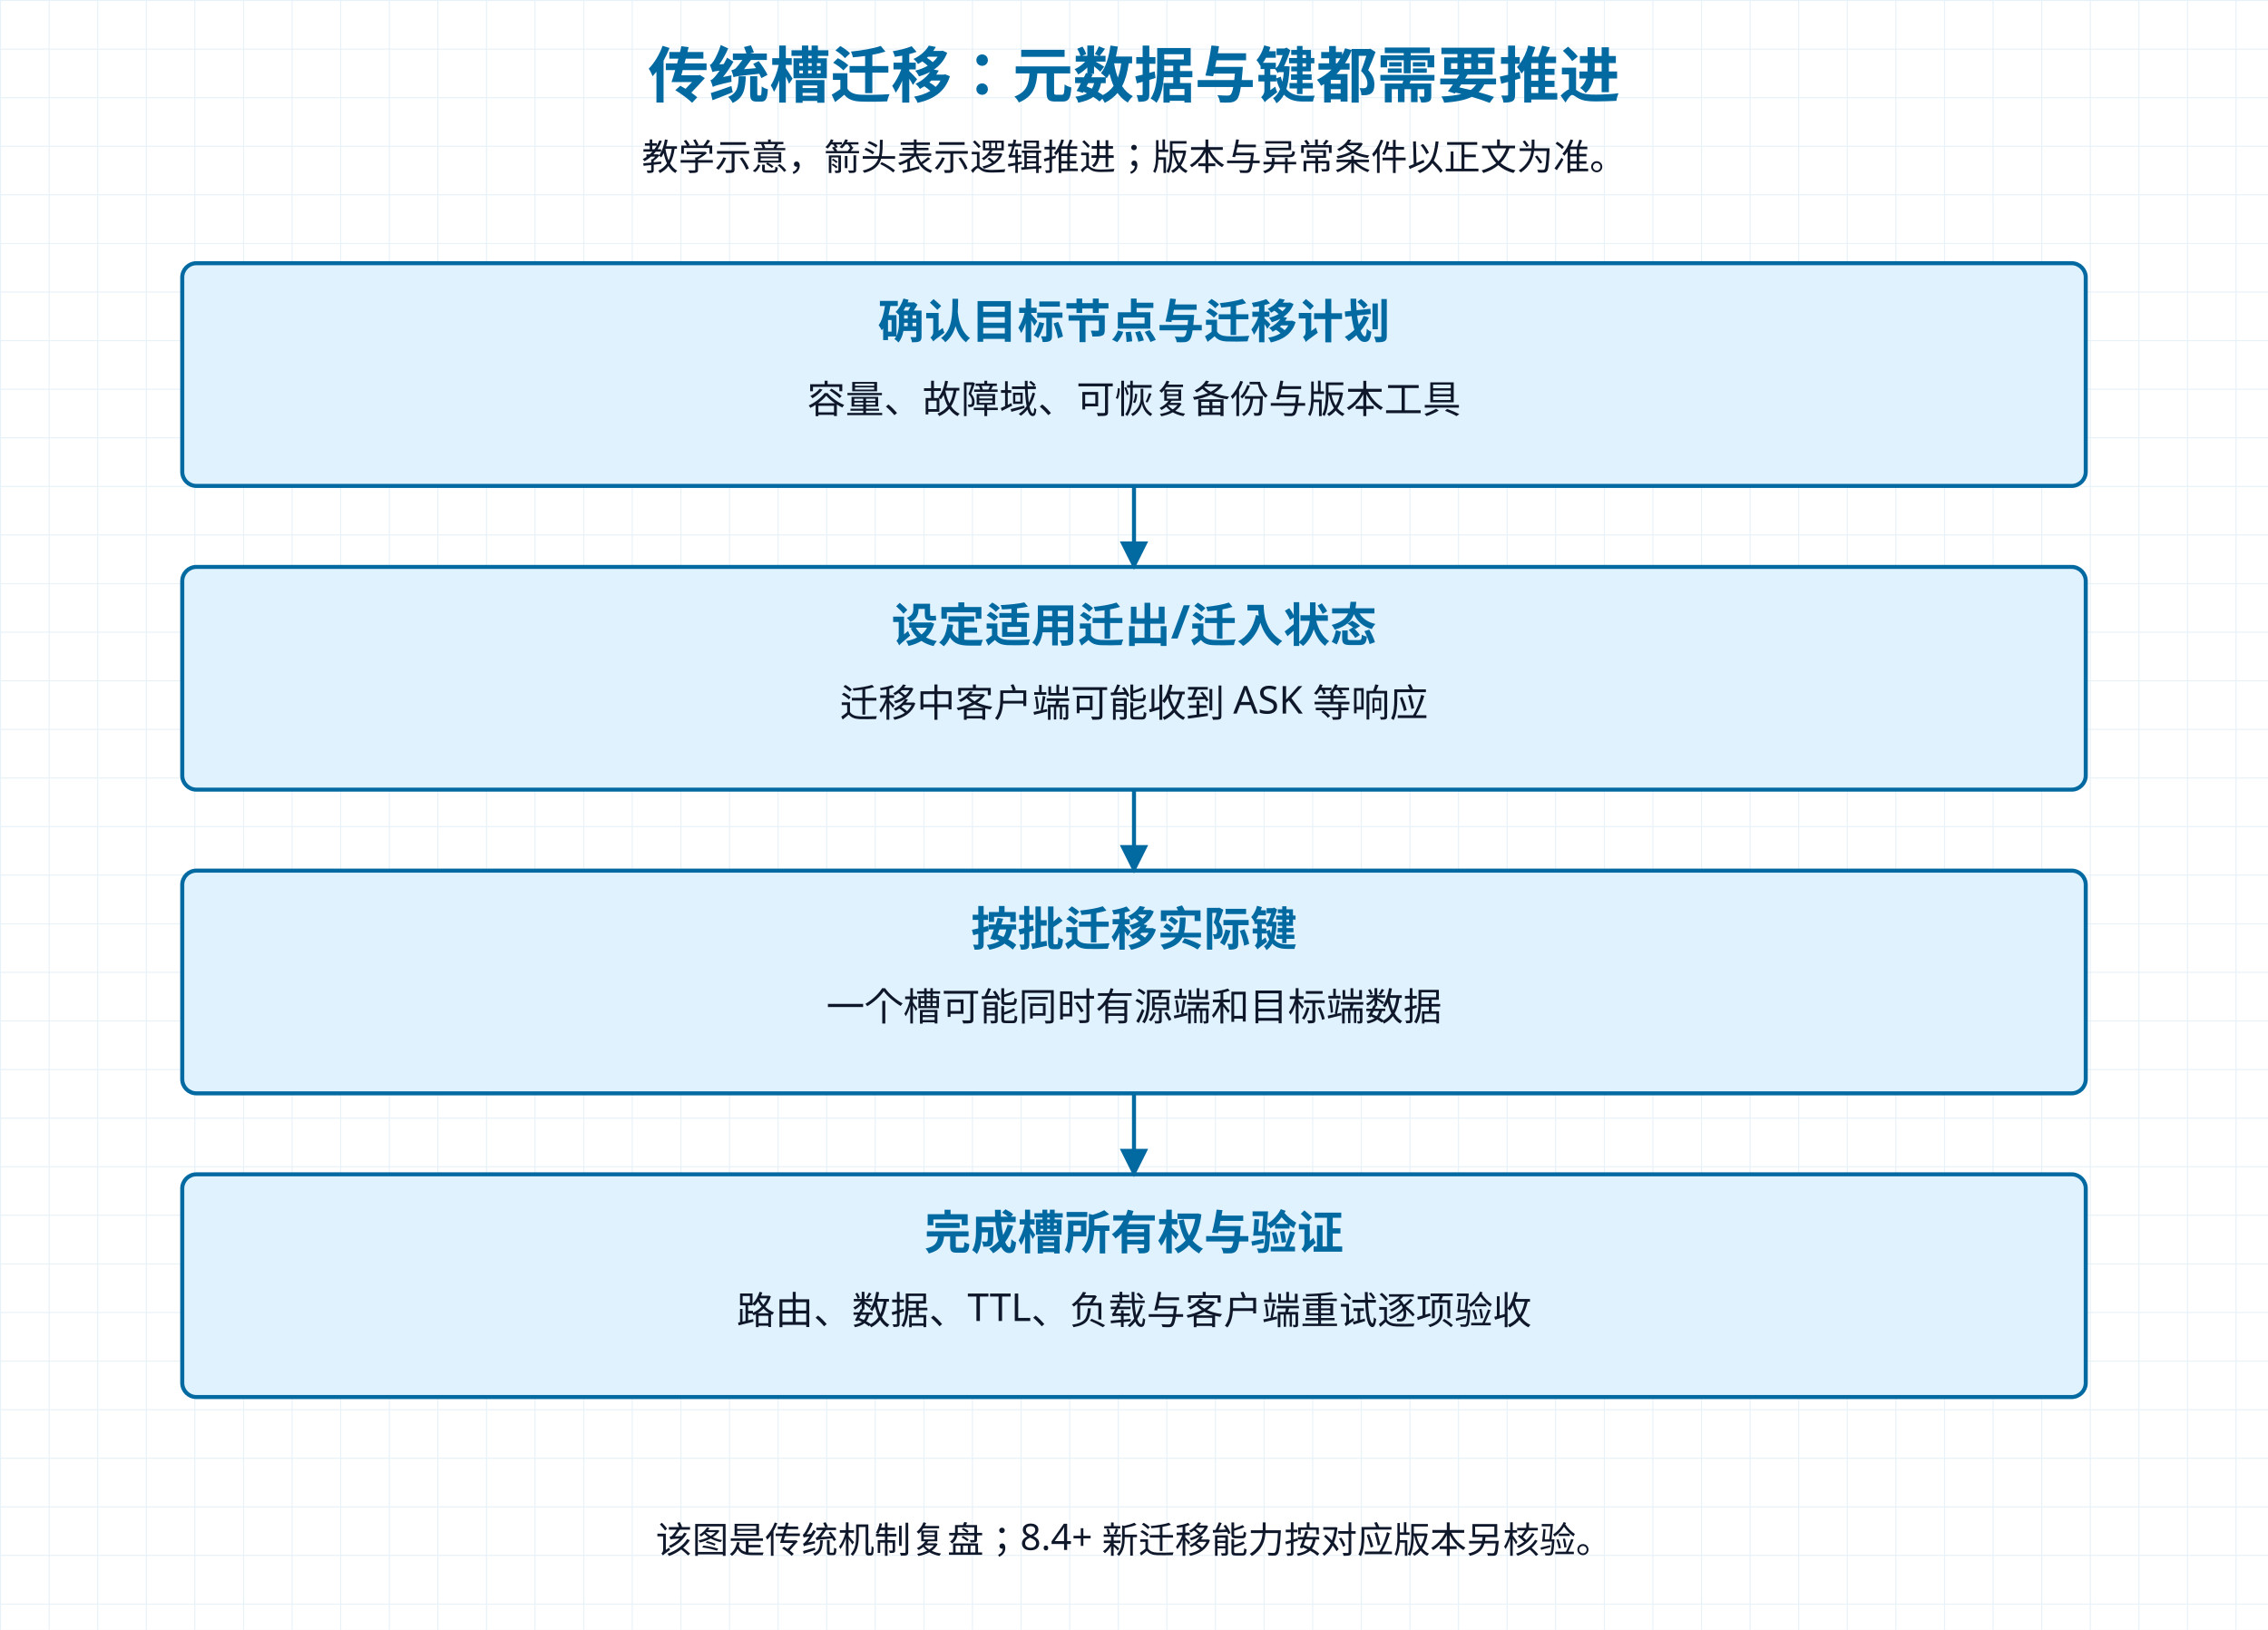
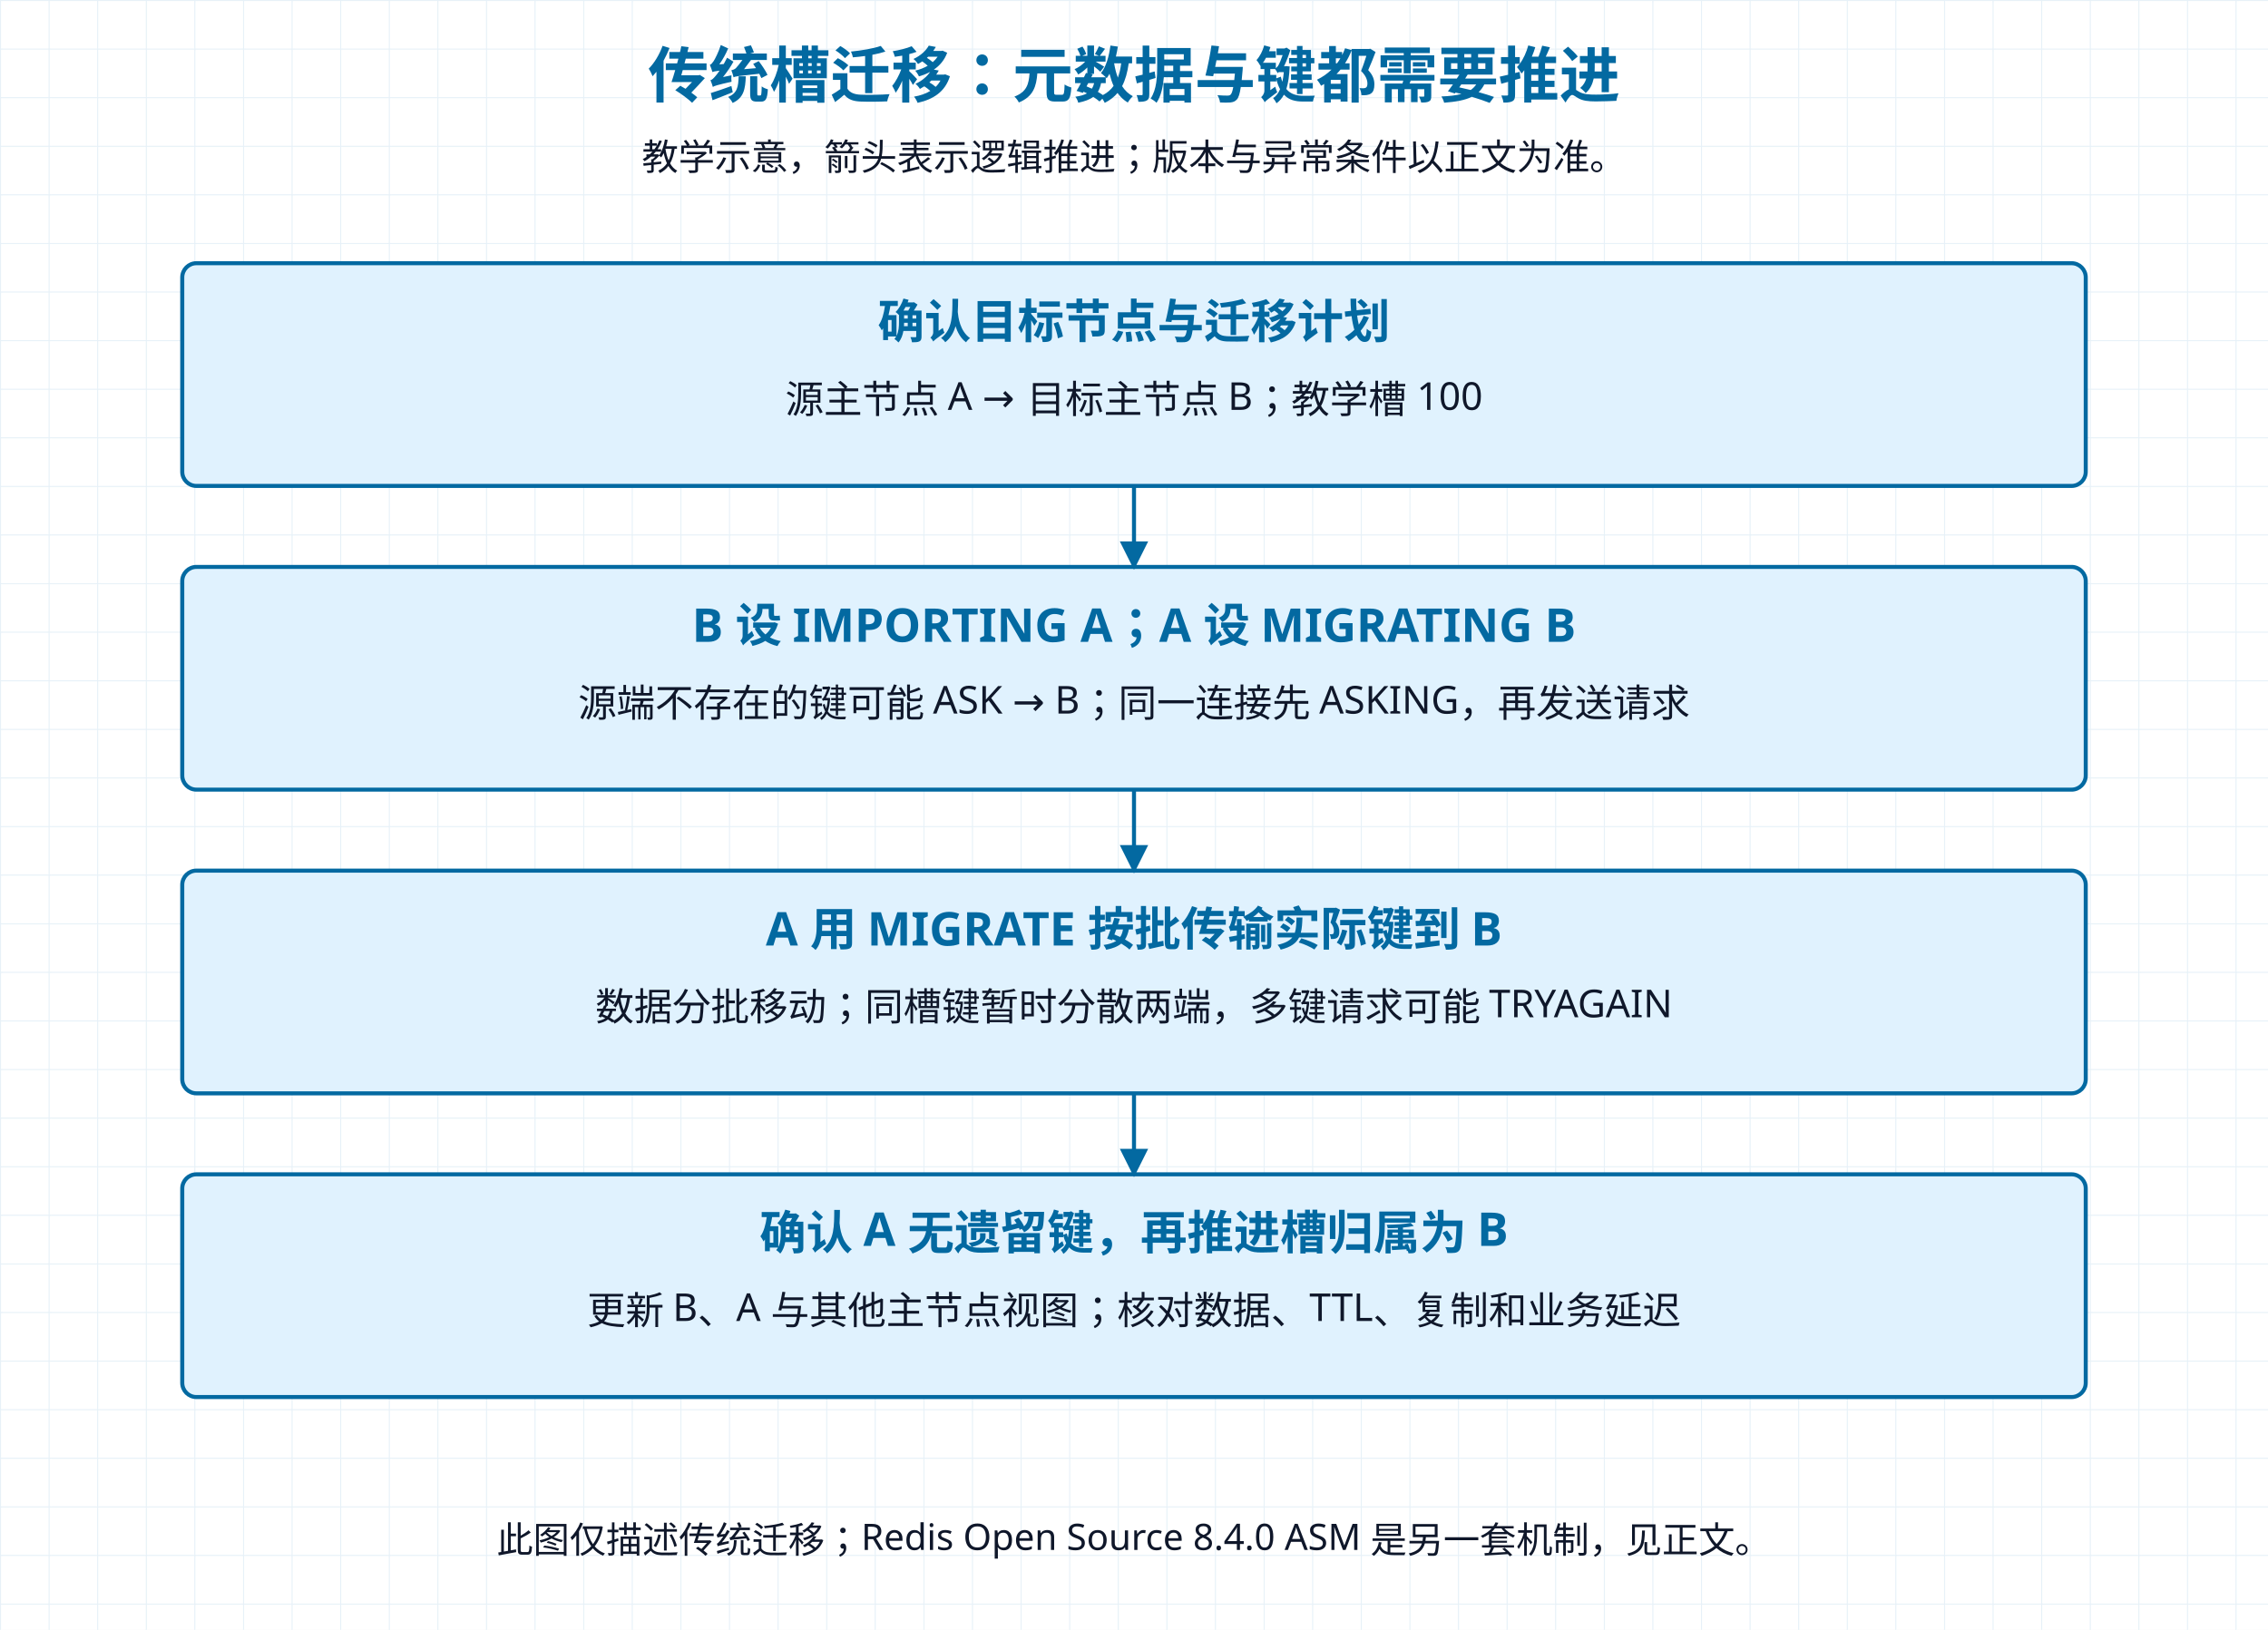
<svg xmlns="http://www.w3.org/2000/svg" width="1120" height="805" viewBox="0 0 1120 805" role="img" aria-labelledby="title desc">
  <defs>
    <pattern id="grid" width="24" height="24" patternUnits="userSpaceOnUse">
      <path d="M24 0H0V24" fill="none" stroke="#E7F1F8" stroke-width="1" />
    </pattern>
    <marker id="arrow" viewBox="0 0 10 10" refX="9" refY="5" markerWidth="7" markerHeight="7" orient="auto">
      <path d="M0 0L10 5L0 10Z" fill="#0369A1" />
    </marker>
  </defs>
  <rect width="100%" height="100%" fill="#FFFFFF" />
  <rect width="100%" height="100%" fill="url(#grid)" />
  <g font-family="Microsoft YaHei,Segoe UI,sans-serif">
    <text x="560.0" y="48" text-anchor="middle" fill="#0369A1" font-size="30" font-weight="600">
      <tspan x="560.0" dy="0">传统槽迁移：元数据与键都需要推进</tspan>
    </text>
    <text x="560.0" y="84" text-anchor="middle" fill="#0F172A" font-size="18" font-weight="400">
      <tspan x="560.0" dy="0">教学示意，箭头表示逻辑推进；版本与异常条件以正文为准。</tspan>
    </text>
    <rect x="90" y="130" width="940" height="110" rx="7" fill="#E0F2FE" stroke="#0369A1" stroke-width="2" />
    <text x="560.0" y="167" text-anchor="middle" fill="#0369A1" font-size="23" font-weight="600">
      <tspan x="560.0" dy="0">确认目标节点与迁移计划</tspan>
    </text>
    <text x="560.0" y="204" text-anchor="middle" fill="#0F172A" font-size="19" font-weight="400">
-       <tspan x="560.0" dy="0">容量、故障域、可恢复备份与版本工具</tspan>
+       <tspan x="560.0" dy="0">源主节点 A → 目标主节点 B；教学槽 100</tspan>
    </text>
    <rect x="90" y="280" width="940" height="110" rx="7" fill="#E0F2FE" stroke="#0369A1" stroke-width="2" />
    <text x="560.0" y="317" text-anchor="middle" fill="#0369A1" font-size="23" font-weight="600">
-       <tspan x="560.0" dy="0">设定适用迁出/迁入状态</tspan>
+       <tspan x="560.0" dy="0">B 设 IMPORTING A；A 设 MIGRATING B</tspan>
    </text>
    <text x="560.0" y="354" text-anchor="middle" fill="#0F172A" font-size="19" font-weight="400">
-       <tspan x="560.0" dy="0">迁移中客户端可能收到 ASK 等响应</tspan>
+       <tspan x="560.0" dy="0">源端不存在的键可能 ASK → B；同一连接先 ASKING，再发送请求</tspan>
    </text>
    <path d="M560 240 L560 280" fill="none" stroke="#0369A1" stroke-width="2" marker-end="url(#arrow)" />
    <rect x="90" y="430" width="940" height="110" rx="7" fill="#E0F2FE" stroke="#0369A1" stroke-width="2" />
    <text x="560.0" y="467" text-anchor="middle" fill="#0369A1" font-size="23" font-weight="600">
-       <tspan x="560.0" dy="0">按批迁移实际键</tspan>
+       <tspan x="560.0" dy="0">A 用 MIGRATE 按批传输实际键到 B</tspan>
    </text>
    <text x="560.0" y="504" text-anchor="middle" fill="#0F172A" font-size="19" font-weight="400">
-       <tspan x="560.0" dy="0">一个槽可能同时有源端和目标端数据</tspan>
+       <tspan x="560.0" dy="0">数据分批移动；同槽键暂时分散两端，多键请求可能 TRYAGAIN</tspan>
    </text>
    <path d="M560 390 L560 430" fill="none" stroke="#0369A1" stroke-width="2" marker-end="url(#arrow)" />
    <rect x="90" y="580" width="940" height="110" rx="7" fill="#E0F2FE" stroke="#0369A1" stroke-width="2" />
    <text x="560.0" y="617" text-anchor="middle" fill="#0369A1" font-size="23" font-weight="600">
-       <tspan x="560.0" dy="0">完成槽所有权与验证</tspan>
+       <tspan x="560.0" dy="0">确认 A 无遗留键，再推进槽归属为 B</tspan>
    </text>
    <text x="560.0" y="654" text-anchor="middle" fill="#0F172A" font-size="19" font-weight="400">
-       <tspan x="560.0" dy="0">路由、数据、TTL、负载与客户端重试逐项验收</tspan>
+       <tspan x="560.0" dy="0">更新 B、A 与其他主节点视图；核对数据、TTL、复制和业务延迟</tspan>
    </text>
    <path d="M560 540 L560 580" fill="none" stroke="#0369A1" stroke-width="2" marker-end="url(#arrow)" />
    <text x="560.0" y="767" text-anchor="middle" fill="#0F172A" font-size="18" font-weight="400">
-       <tspan x="560.0" dy="0">该图是传统机制复盘；8.4+ 新迁移能力按对应版本另核验。</tspan>
+       <tspan x="560.0" dy="0">此图仅描述传统迁移；Redis Open Source 8.4.0 ASM 是另一套机制，见正文。</tspan>
    </text>
  </g>
</svg>
